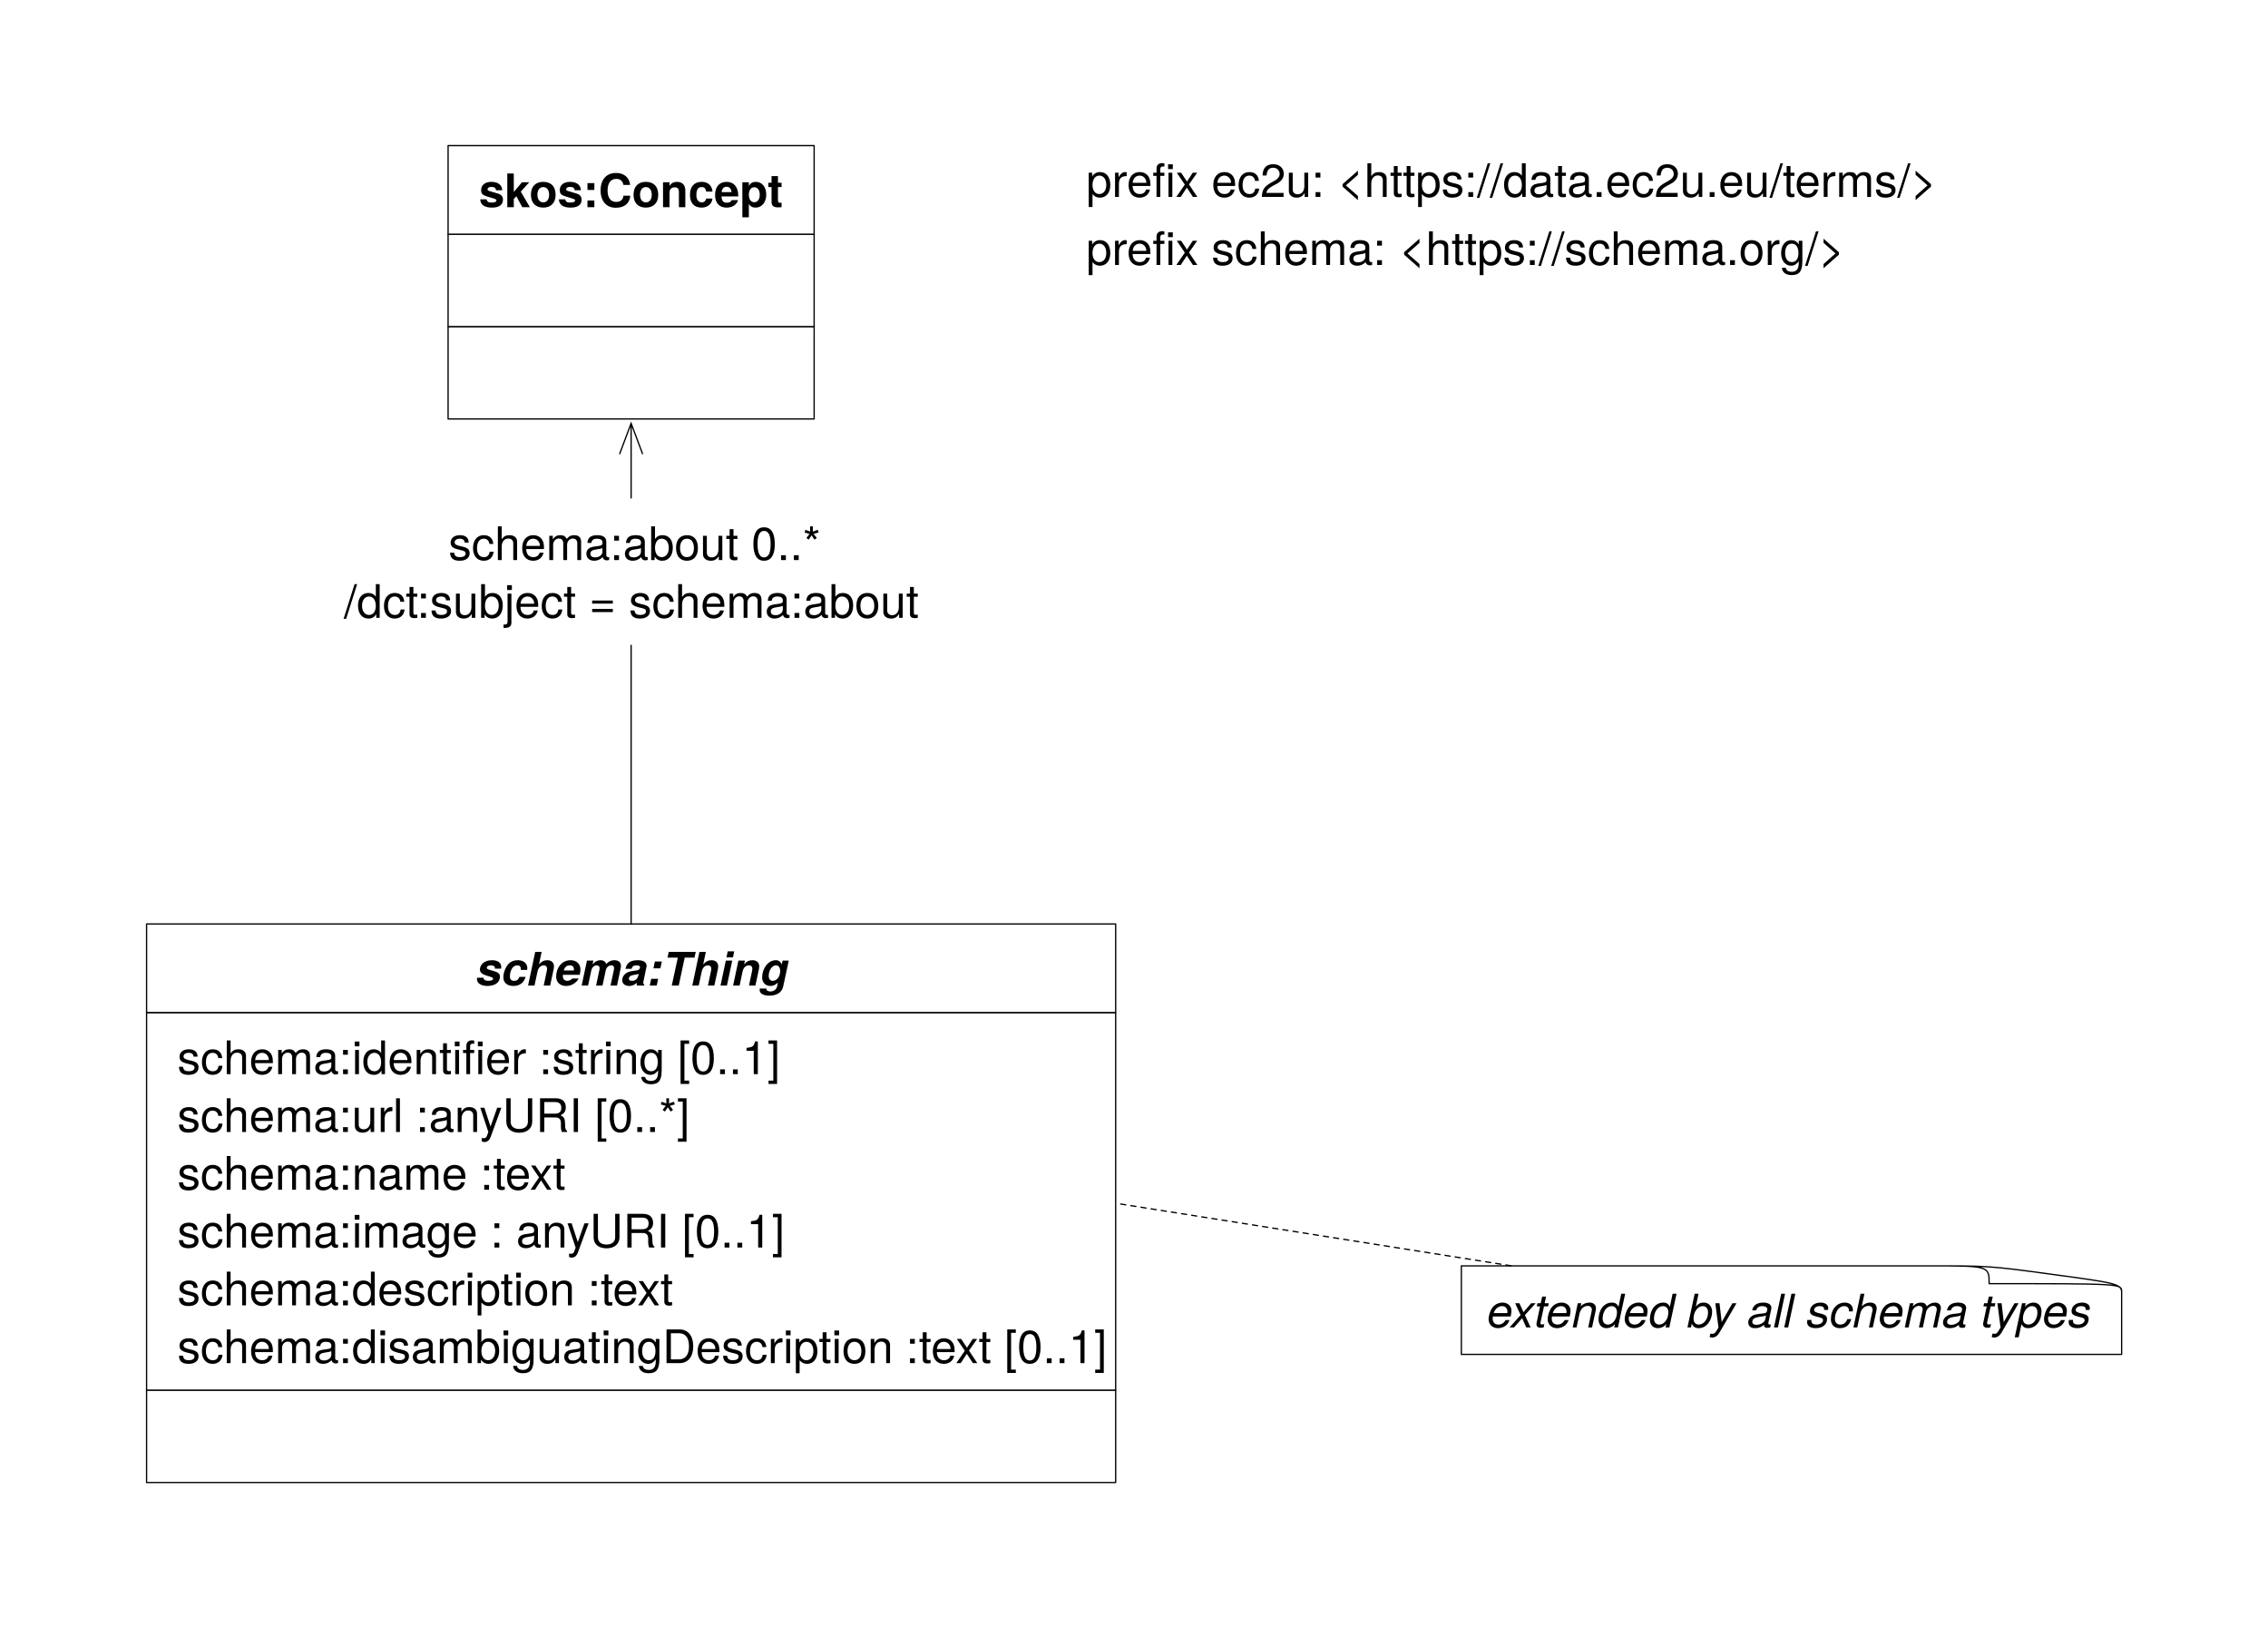
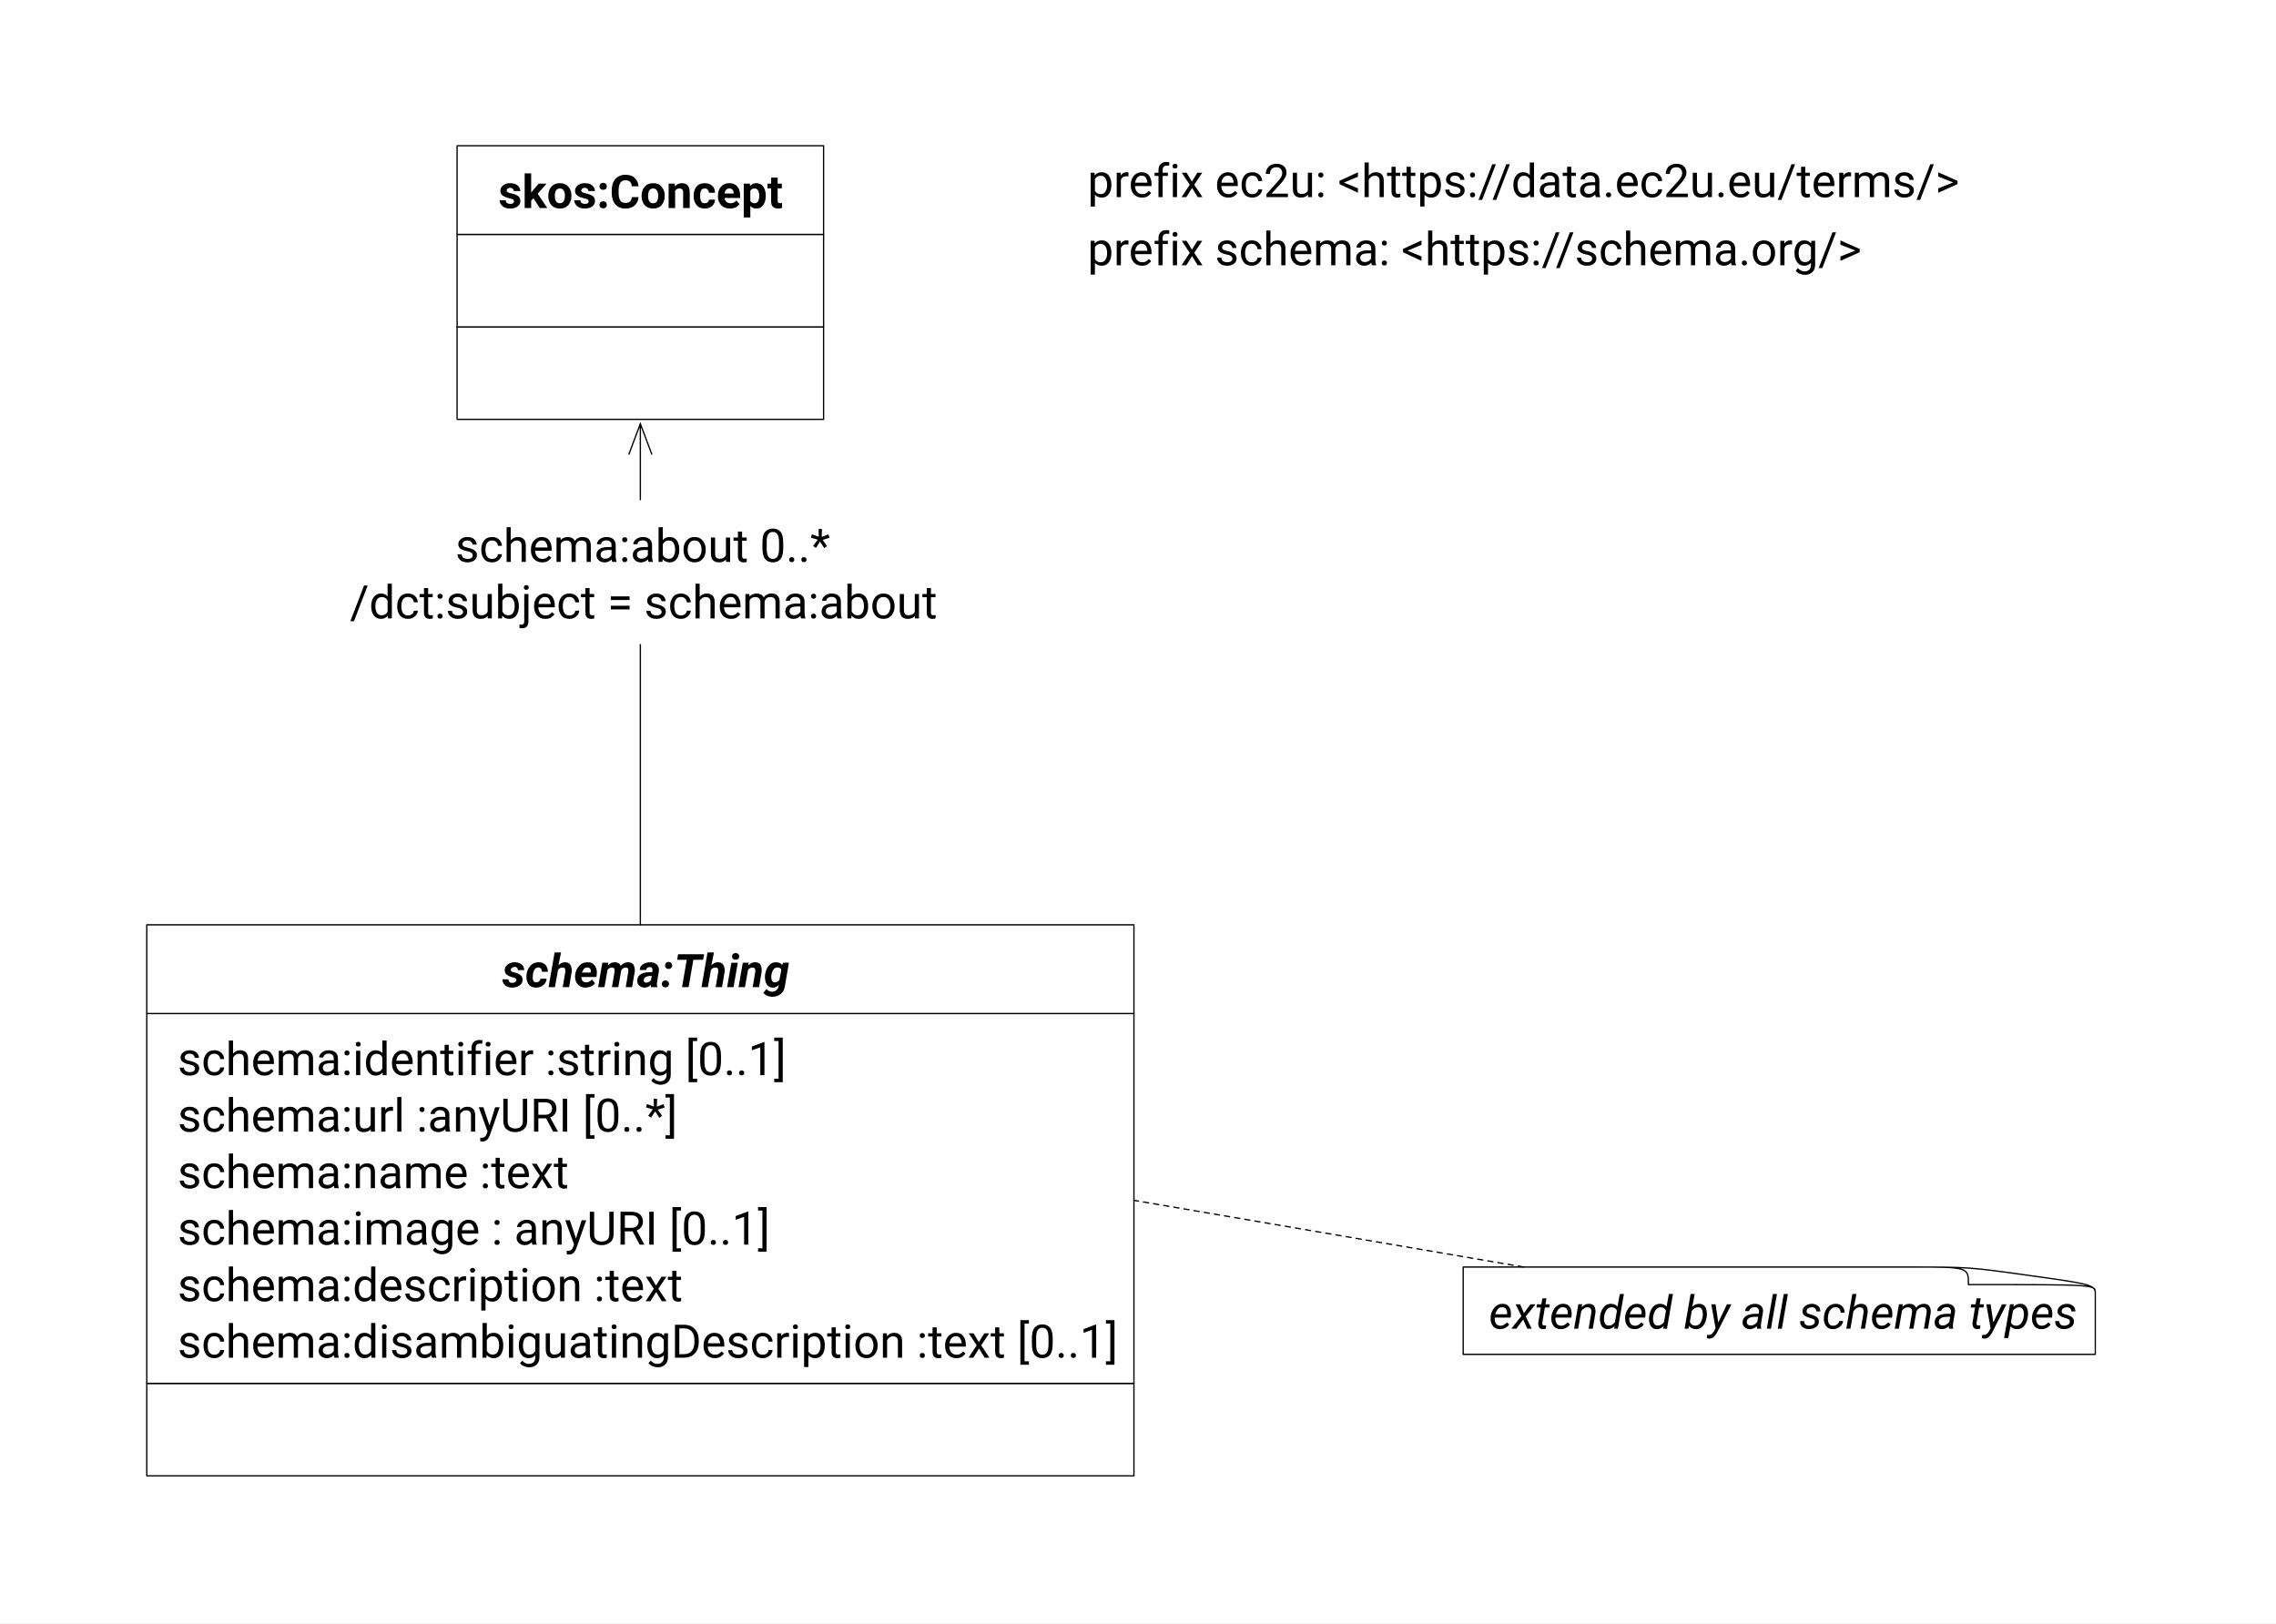
- <svg xmlns="http://www.w3.org/2000/svg" xmlns:xlink="http://www.w3.org/1999/xlink" version="1.1" viewBox="116 -129 442 317" width="442" height="317">
+ <svg xmlns="http://www.w3.org/2000/svg" xmlns:xlink="http://www.w3.org/1999/xlink" version="1.1" viewBox="116 -129 443 316" width="443" height="316">
  <defs>
    <marker orient="auto" overflow="visible" markerUnits="strokeWidth" id="StickArrow_Marker" stroke-linejoin="miter" stroke-miterlimit="10" viewBox="-1 -10 26 20" markerWidth="26" markerHeight="20" color="black">
      <g>
        <path d="M 24 0 L 0 0 M 0 -9 L 24 0 L 0 9" fill="none" stroke="currentColor" stroke-width="1" />
      </g>
    </marker>
  </defs>
-   <g id="things" fill="none" stroke="none" stroke-opacity="1" fill-opacity="1" stroke-dasharray="none">
-     <rect fill="white" x="116" y="-129" width="442" height="317" />
+   <g id="things" stroke-dasharray="none" fill="none" fill-opacity="1" stroke="none" stroke-opacity="1">
+     <rect fill="white" x="116" y="-129" width="443" height="316" />
    <g id="things_Layer_1">
      <g id="Group_69">
        <g id="Graphic_72">
-           <rect x="144.567" y="141.851" width="188.859" height="18" fill="white" />
-           <rect x="144.567" y="141.851" width="188.859" height="18" stroke="black" stroke-linecap="round" stroke-linejoin="round" stroke-width=".25" />
+           <rect x="144.567" y="140.285" width="192.141" height="18" fill="white" />
+           <rect x="144.567" y="140.285" width="192.141" height="18" stroke="black" stroke-linecap="round" stroke-linejoin="round" stroke-width=".25" />
        </g>
        <g id="Graphic_71">
-           <rect x="144.567" y="68.285" width="188.859" height="73.566" fill="white" />
-           <rect x="144.567" y="68.285" width="188.859" height="73.566" stroke="black" stroke-linecap="round" stroke-linejoin="round" stroke-width=".25" />
+           <rect x="144.567" y="68.285" width="192.141" height="72" fill="white" />
+           <rect x="144.567" y="68.285" width="192.141" height="72" stroke="black" stroke-linecap="round" stroke-linejoin="round" stroke-width=".25" />
          <text transform="translate(150.5669 71.28468)" fill="black">
-             <tspan font-family="Helvetica Neue" font-size="9" fill="black" x="0" y="9">schema:identifier
-                             :string [0..1]
+             <tspan font-family="Roboto" font-size="9" fill="black" x="0" y="9">schema:identifier :string
+                             [0..1]
                        </tspan>
-             <tspan font-family="Helvetica Neue" font-size="9" fill="black" x="0" y="20.261">schema:url
-                             :anyURI [0..*]
+             <tspan font-family="Roboto" font-size="9" fill="black" x="0" y="20">schema:url :anyURI [0..*]
                        </tspan>
-             <tspan font-family="Helvetica Neue" font-size="9" fill="black" x="0" y="31.522">schema:name
-                             :text
+             <tspan font-family="Roboto" font-size="9" fill="black" x="0" y="31">schema:name :text</tspan>
+             <tspan font-family="Roboto" font-size="9" fill="black" x="0" y="42">schema:image : anyURI
+                             [0..1]
                        </tspan>
-             <tspan font-family="Helvetica Neue" font-size="9" fill="black" x="0" y="42.783">schema:image :
-                             anyURI [0..1]
+             <tspan font-family="Roboto" font-size="9" fill="black" x="0" y="53">schema:description :text
                        </tspan>
-             <tspan font-family="Helvetica Neue" font-size="9" fill="black" x="0" y="54.044">
-                             schema:description :text
-                         </tspan>
-             <tspan font-family="Helvetica Neue" font-size="9" fill="black" x="0" y="65.305">
+             <tspan font-family="Roboto" font-size="9" fill="black" x="0" y="64">
                            schema:disambiguatingDescription :text [0..1]
                        </tspan>
          </text>
        </g>
        <g id="Graphic_70">
          <a xlink:href="https://schema.org/Thing">
-             <rect x="144.567" y="51.024" width="188.859" height="17.261" fill="white" />
-             <rect x="144.567" y="51.024" width="188.859" height="17.261" stroke="black" stroke-linecap="round" stroke-linejoin="round" stroke-width=".25" />
-             <text transform="translate(208.7474 54.02362)" fill="black">
-               <tspan font-family="Helvetica Neue" font-style="italic" font-weight="bold" font-size="9" fill="black" x="0" y="9">schema:Thing
+             <rect x="144.567" y="51.024" width="192.141" height="17.261" fill="white" />
+             <rect x="144.567" y="51.024" width="192.141" height="17.261" stroke="black" stroke-linecap="round" stroke-linejoin="round" stroke-width=".25" />
+             <text transform="translate(213.7449 54.15415)" fill="black">
+               <tspan font-family="Roboto" font-style="italic" font-weight="bold" font-size="9" fill="black" x="0" y="9">schema:Thing
                            </tspan>
            </text>
          </a>
        </g>
      </g>
      <g id="Graphic_74">
-         <path d="M 529.478 122.743 C 529.478 121.108 527.844 120.906 515.906 119.289 L 515.78 119.272 C 503.779 117.638 503.654 117.638 491.338 117.638 C 474.939 117.638 400.795 117.638 400.795 117.638 L 400.795 134.89 L 529.478 134.89 L 529.478 122.743 Z" fill="white" />
-         <path d="M 529.478 122.743 C 529.478 121.108 527.844 120.906 515.906 119.289 L 515.78 119.272 C 503.779 117.638 503.654 117.638 491.338 117.638 C 474.939 117.638 400.795 117.638 400.795 117.638 L 400.795 134.89 L 529.478 134.89 L 529.478 122.743 Z M 529.478 122.658 C 529.478 121.108 529.352 121.108 503.654 121.108 L 503.654 121.108 C 503.654 117.655 503.654 117.638 492.092 117.638" stroke="black" stroke-linecap="round" stroke-linejoin="round" stroke-width=".25" />
+         <path d="M 523.827 122.668 C 523.827 121.058 522.265 120.858 510.851 119.265 L 510.73 119.248 C 499.256 117.638 499.137 117.638 487.362 117.638 C 471.683 117.638 400.795 117.638 400.795 117.638 L 400.795 134.638 L 523.827 134.638 L 523.827 122.668 Z" fill="white" />
+         <path d="M 523.827 122.668 C 523.827 121.058 522.265 120.858 510.851 119.265 L 510.73 119.248 C 499.256 117.638 499.137 117.638 487.362 117.638 C 471.683 117.638 400.795 117.638 400.795 117.638 L 400.795 134.638 L 523.827 134.638 L 523.827 122.668 Z M 523.827 122.585 C 523.827 121.058 523.707 121.058 499.137 121.058 L 499.137 121.058 C 499.137 117.654 499.137 117.638 488.083 117.638" stroke="black" stroke-linecap="round" stroke-linejoin="round" stroke-width=".25" />
        <text transform="translate(405.7954 120.6378)" fill="black">
-           <tspan font-family="Helvetica Neue" font-style="italic" font-size="9" fill="black" x="0" y="9">
-                         extended by all schema types
+           <tspan font-family="Roboto" font-style="italic" font-size="9" fill="black" x="0" y="9">extended by
+                         all schema types
                    </tspan>
        </text>
      </g>
      <g id="Line_73">
-         <line x1="410.461" y1="117.618" x2="333.426" y2="105.437" stroke="black" stroke-linecap="round" stroke-linejoin="round" stroke-dasharray="1.0,1.0" stroke-width=".25" />
+         <line x1="412.493" y1="117.617" x2="336.708" y2="104.654" stroke="black" stroke-linecap="round" stroke-linejoin="round" stroke-dasharray="1.0,1.0" stroke-width=".25" />
      </g>
      <g id="Group_77">
        <g id="Graphic_78">
          <text transform="translate(327.6774 -99.62992)" fill="black">
-             <tspan font-family="Helvetica Neue" font-size="9" fill="black" x="0" y="9">prefix ec2u: &lt;https://data.ec2u.eu/terms/&gt;</tspan>
+             <tspan font-family="Roboto" font-size="9" fill="black" x="0" y="9">prefix ec2u: &lt;https://data.ec2u.eu/terms/&gt;</tspan>
          </text>
        </g>
      </g>
      <g id="Graphic_76">
        <a xlink:href="https://schema.org/">
          <text transform="translate(327.6774 -86.36886)" fill="black">
-             <tspan font-family="Helvetica Neue" font-size="9" fill="black" x="0" y="9">prefix schema: &lt;https://schema.org/&gt;</tspan>
+             <tspan font-family="Roboto" font-size="9" fill="black" x="0" y="9">prefix schema: &lt;https://schema.org/&gt;</tspan>
          </text>
        </a>
      </g>
      <g id="Group_81">
        <g id="Graphic_84">
-           <rect x="203.328" y="-65.369" width="71.337" height="18" fill="white" />
-           <rect x="203.328" y="-65.369" width="71.337" height="18" stroke="black" stroke-linecap="round" stroke-linejoin="round" stroke-width=".25" />
+           <rect x="204.969" y="-65.369" width="71.337" height="18" fill="white" />
+           <rect x="204.969" y="-65.369" width="71.337" height="18" stroke="black" stroke-linecap="round" stroke-linejoin="round" stroke-width=".25" />
        </g>
        <g id="Graphic_83">
-           <rect x="203.328" y="-83.369" width="71.337" height="18" fill="white" />
-           <rect x="203.328" y="-83.369" width="71.337" height="18" stroke="black" stroke-linecap="round" stroke-linejoin="round" stroke-width=".25" />
+           <rect x="204.969" y="-83.369" width="71.337" height="18" fill="white" />
+           <rect x="204.969" y="-83.369" width="71.337" height="18" stroke="black" stroke-linecap="round" stroke-linejoin="round" stroke-width=".25" />
        </g>
        <g id="Graphic_82">
          <a xlink:href="concepts.svg">
-             <rect x="203.328" y="-100.63" width="71.337" height="17.261" fill="white" />
-             <rect x="203.328" y="-100.63" width="71.337" height="17.261" stroke="black" stroke-linecap="round" stroke-linejoin="round" stroke-width=".25" />
-             <text transform="translate(209.3279 -97.62992)" fill="black">
-               <tspan font-family="Helvetica Neue" font-weight="bold" font-size="9" fill="black" x="0" y="9">
+             <rect x="204.969" y="-100.63" width="71.337" height="17.261" fill="white" />
+             <rect x="204.969" y="-100.63" width="71.337" height="17.261" stroke="black" stroke-linecap="round" stroke-linejoin="round" stroke-width=".25" />
+             <text transform="translate(212.989 -97.49939)" fill="black">
+               <tspan font-family="Roboto" font-weight="bold" font-size="9" fill="black" x="0" y="9">
                                skos:Concept
                            </tspan>
            </text>
          </a>
        </g>
      </g>
      <g id="Line_80">
-         <line x1="238.996" y1="51.024" x2="238.996" y2="-40.519" marker-end="url(#StickArrow_Marker)" stroke="black" stroke-linecap="round" stroke-linejoin="round" stroke-width=".25" />
+         <line x1="240.637" y1="51.024" x2="240.637" y2="-40.519" marker-end="url(#StickArrow_Marker)" stroke="black" stroke-linecap="round" stroke-linejoin="round" stroke-width=".25" />
      </g>
      <g id="Graphic_79">
-         <rect x="177.039" y="-31.885" width="123.915" height="28.522" fill="white" />
-         <text transform="translate(183.0389 -28.88484)" fill="black">
-           <tspan font-family="Helvetica Neue" font-size="9" fill="black" x="20.363" y="9">schema:about 0..*
-                     </tspan>
-           <tspan font-family="Helvetica Neue" font-size="9" fill="black" x="4405365e-19" y="20.261">
-                         /dct:subject = schema:about
+         <rect x="178.115" y="-31.624" width="125.045" height="28" fill="white" />
+         <text transform="translate(184.1148 -28.62378)" fill="black">
+           <tspan font-family="Roboto" font-size="9" fill="black" x="20.511" y="9">schema:about 0..*</tspan>
+           <tspan font-family="Roboto" font-size="9" fill="black" x="0" y="20">/dct:subject = schema:about
                    </tspan>
        </text>
      </g>
    </g>
  </g>
</svg>
